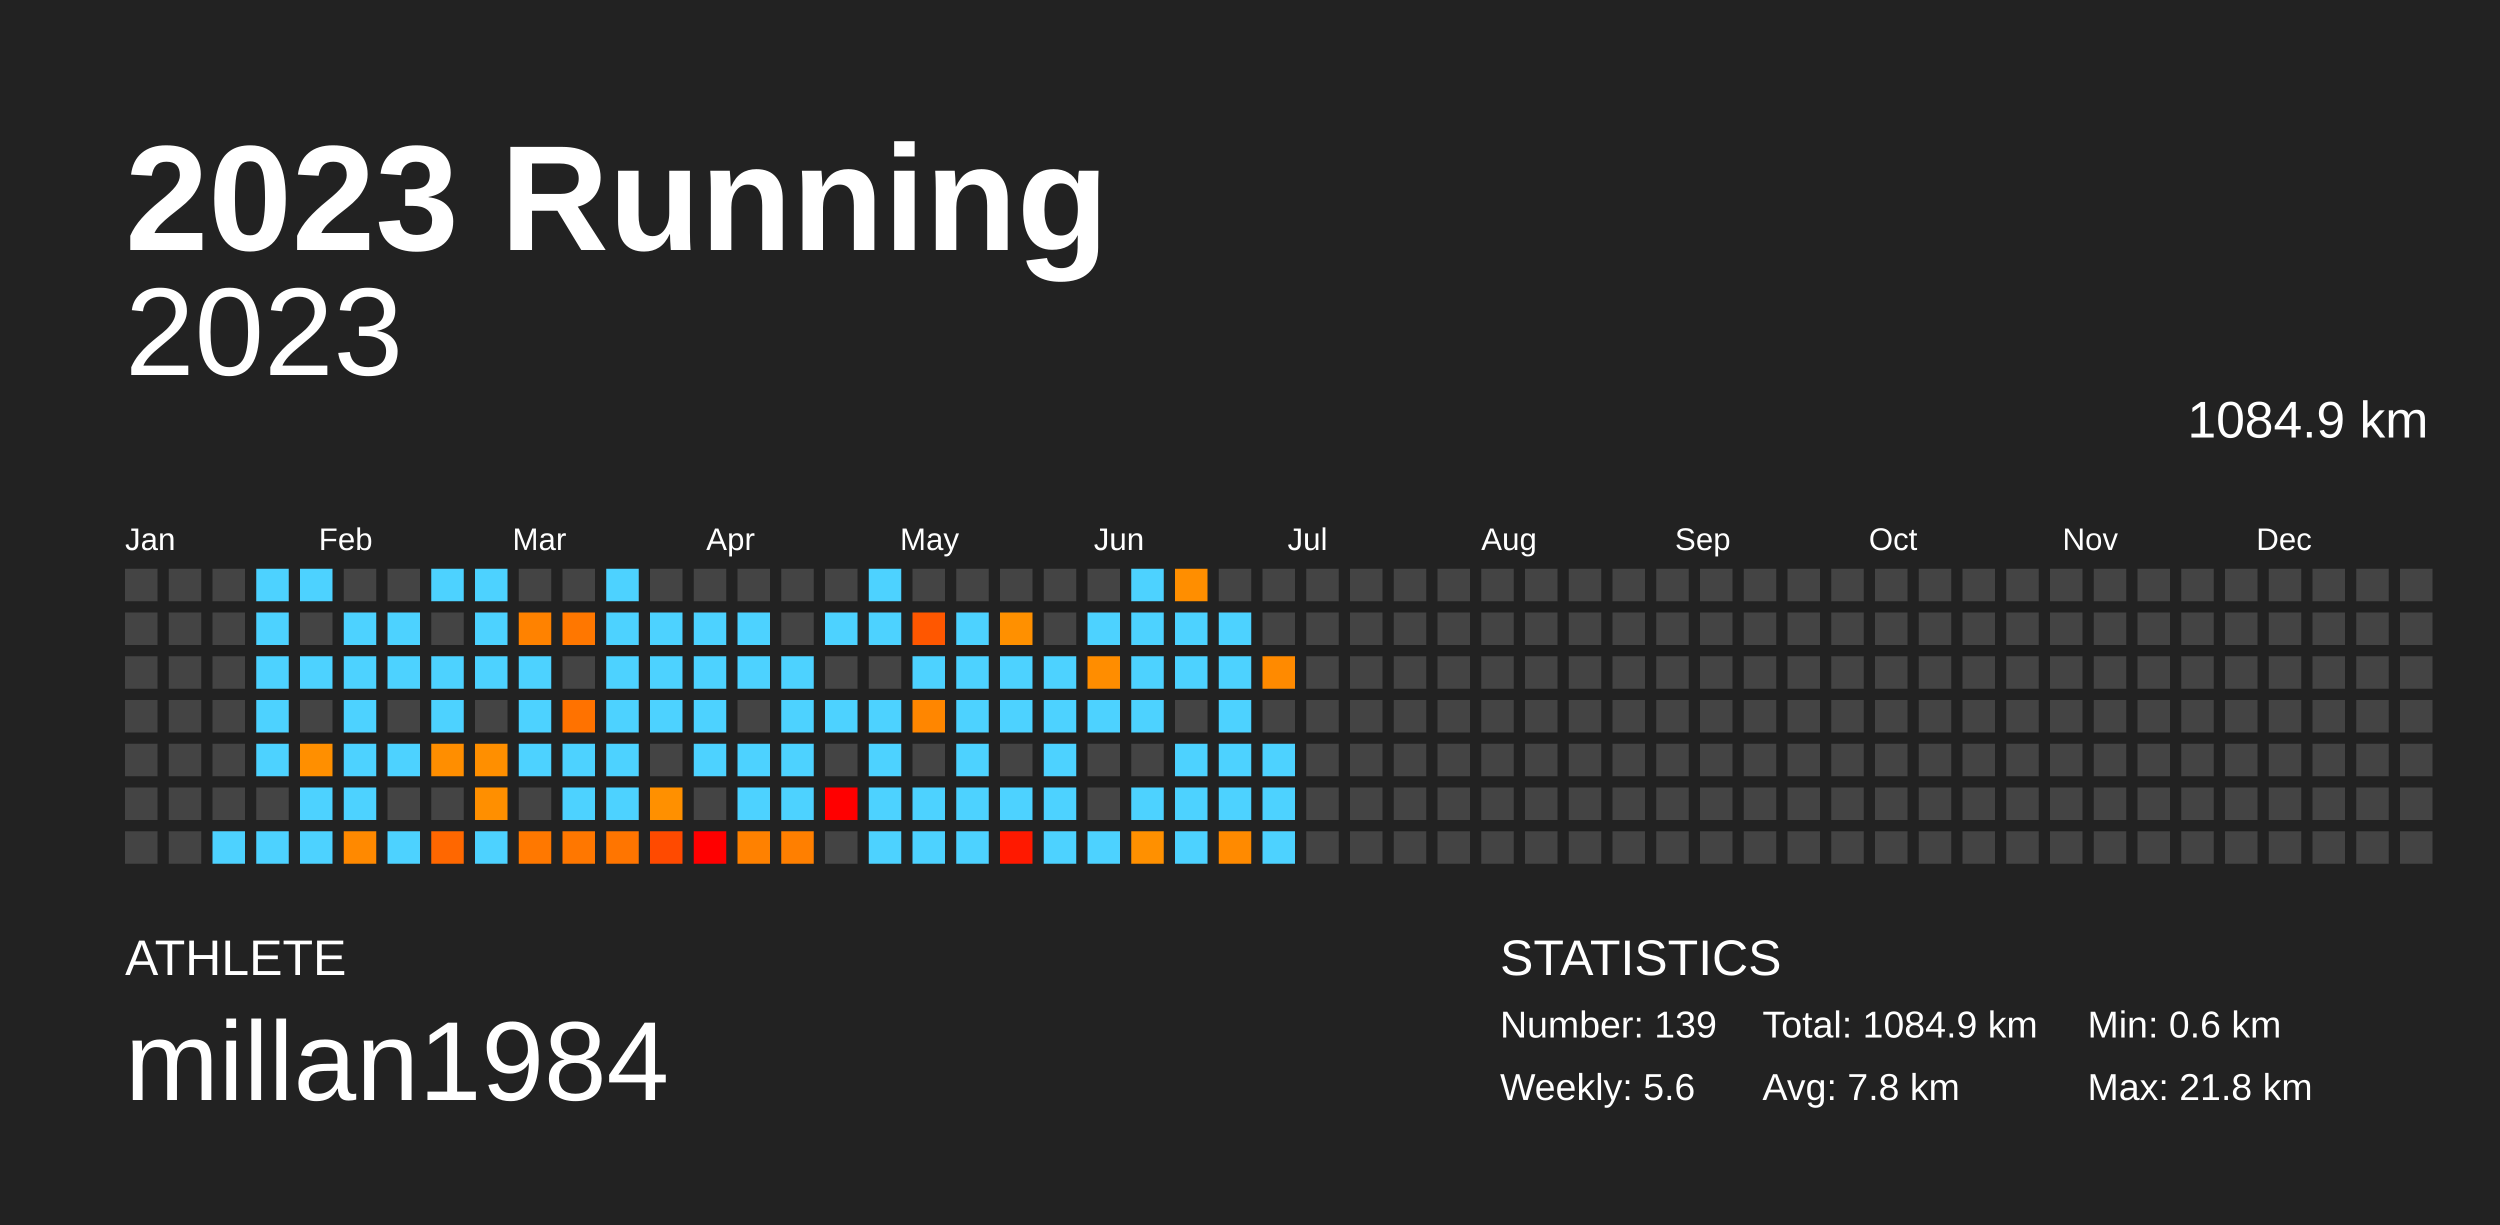
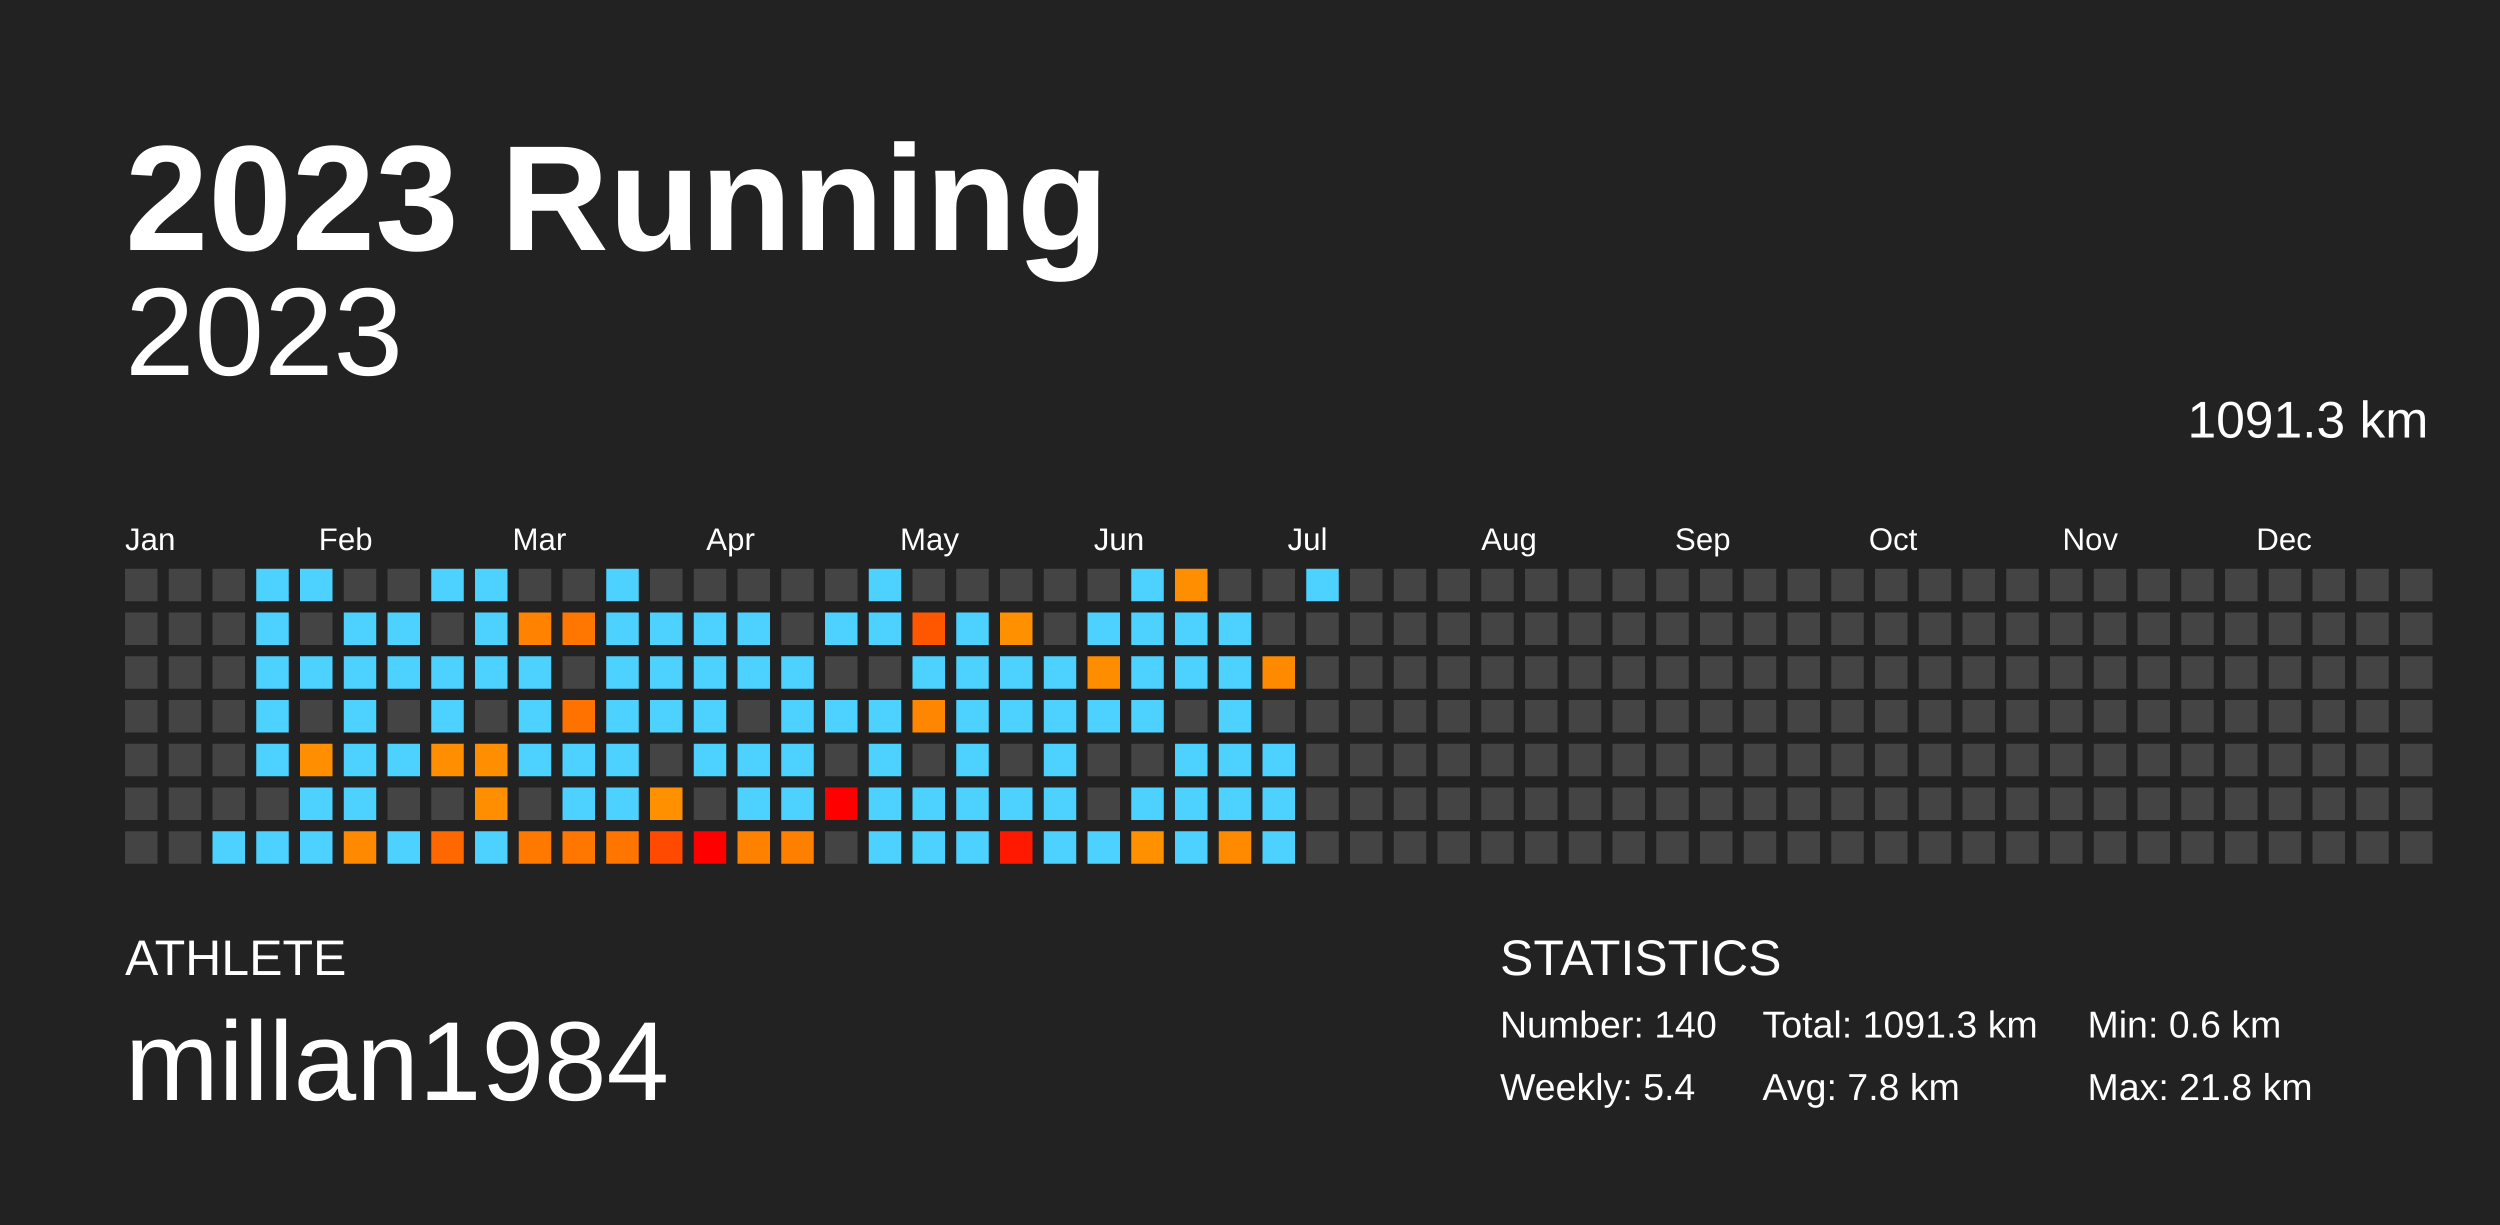
<svg xmlns="http://www.w3.org/2000/svg" baseProfile="full" height="98mm" version="1.1" viewBox="0,0,200,98" width="200mm">
  <defs />
  <rect fill="#222222" height="98" width="200" x="0" y="0" />
  <text fill="#FFFFFF" style="font-size:12px; font-family:Arial; font-weight:bold;" x="10" y="20">2023 Running</text>
  <text fill="#FFFFFF" style="font-size:4px; font-family:Arial" x="10" y="78">ATHLETE</text>
  <text fill="#FFFFFF" style="font-size:9px; font-family:Arial" x="10" y="88">millan1984</text>
  <text fill="#FFFFFF" style="font-size:4px; font-family:Arial" x="120" y="78">STATISTICS</text>
-   <text fill="#FFFFFF" style="font-size:3px; font-family:Arial" x="120" y="83">Number: 139</text>
-   <text fill="#FFFFFF" style="font-size:3px; font-family:Arial" x="120" y="88">Weekly: 5.6</text>
-   <text fill="#FFFFFF" style="font-size:3px; font-family:Arial" x="141" y="83">Total: 1084.9 km</text>
+   <text fill="#FFFFFF" style="font-size:3px; font-family:Arial" x="120" y="83">Number: 140</text>
+   <text fill="#FFFFFF" style="font-size:3px; font-family:Arial" x="120" y="88">Weekly: 5.4</text>
+   <text fill="#FFFFFF" style="font-size:3px; font-family:Arial" x="141" y="83">Total: 1091.3 km</text>
  <text fill="#FFFFFF" style="font-size:3px; font-family:Arial" x="141" y="88">Avg: 7.8 km</text>
  <text fill="#FFFFFF" style="font-size:3px; font-family:Arial" x="167" y="83">Min: 0.6 km</text>
  <text fill="#FFFFFF" style="font-size:3px; font-family:Arial" x="167" y="88">Max: 21.8 km</text>
  <text alignment-baseline="hanging" fill="#FFFFFF" style="font-size:10.0px; font-family:Arial;" x="10" y="30">2023</text>
-   <text alignment-baseline="hanging" fill="#FFFFFF" style="font-size:4.125px; font-family:Arial;" x="175" y="35">1084.9 km</text>
+   <text alignment-baseline="hanging" fill="#FFFFFF" style="font-size:4.125px; font-family:Arial;" x="175" y="35">1091.3 km</text>
  <text fill="#FFFFFF" style="font-size:2.5px; font-family:Arial" x="10.0" y="44">Jan</text>
  <text fill="#FFFFFF" style="font-size:2.5px; font-family:Arial" x="25.5" y="44">Feb</text>
  <text fill="#FFFFFF" style="font-size:2.5px; font-family:Arial" x="41.0" y="44">Mar</text>
  <text fill="#FFFFFF" style="font-size:2.5px; font-family:Arial" x="56.5" y="44">Apr</text>
  <text fill="#FFFFFF" style="font-size:2.5px; font-family:Arial" x="72.0" y="44">May</text>
  <text fill="#FFFFFF" style="font-size:2.5px; font-family:Arial" x="87.5" y="44">Jun</text>
  <text fill="#FFFFFF" style="font-size:2.5px; font-family:Arial" x="103.0" y="44">Jul</text>
  <text fill="#FFFFFF" style="font-size:2.5px; font-family:Arial" x="118.5" y="44">Aug</text>
  <text fill="#FFFFFF" style="font-size:2.5px; font-family:Arial" x="134.0" y="44">Sep</text>
  <text fill="#FFFFFF" style="font-size:2.5px; font-family:Arial" x="149.5" y="44">Oct</text>
  <text fill="#FFFFFF" style="font-size:2.5px; font-family:Arial" x="165.0" y="44">Nov</text>
  <text fill="#FFFFFF" style="font-size:2.5px; font-family:Arial" x="180.5" y="44">Dec</text>
  <rect fill="#444444" height="2.6" width="2.6" x="10.0" y="45.5" />
  <rect fill="#444444" height="2.6" width="2.6" x="10.0" y="49.0" />
  <rect fill="#444444" height="2.6" width="2.6" x="10.0" y="52.5" />
  <rect fill="#444444" height="2.6" width="2.6" x="10.0" y="56.0" />
  <rect fill="#444444" height="2.6" width="2.6" x="10.0" y="59.5" />
  <rect fill="#444444" height="2.6" width="2.6" x="10.0" y="63.0" />
  <rect fill="#444444" height="2.6" width="2.6" x="10.0" y="66.5" />
  <rect fill="#444444" height="2.6" width="2.6" x="13.5" y="45.5" />
  <rect fill="#444444" height="2.6" width="2.6" x="13.5" y="49.0" />
  <rect fill="#444444" height="2.6" width="2.6" x="13.5" y="52.5" />
  <rect fill="#444444" height="2.6" width="2.6" x="13.5" y="56.0" />
  <rect fill="#444444" height="2.6" width="2.6" x="13.5" y="59.5" />
  <rect fill="#444444" height="2.6" width="2.6" x="13.5" y="63.0" />
  <rect fill="#444444" height="2.6" width="2.6" x="13.5" y="66.5" />
  <rect fill="#444444" height="2.6" width="2.6" x="17.0" y="45.5" />
  <rect fill="#444444" height="2.6" width="2.6" x="17.0" y="49.0" />
  <rect fill="#444444" height="2.6" width="2.6" x="17.0" y="52.5" />
  <rect fill="#444444" height="2.6" width="2.6" x="17.0" y="56.0" />
  <rect fill="#444444" height="2.6" width="2.6" x="17.0" y="59.5" />
  <rect fill="#444444" height="2.6" width="2.6" x="17.0" y="63.0" />
  <rect fill="#4dd2ff" height="2.6" width="2.6" x="17.0" y="66.5" />
  <rect fill="#4dd2ff" height="2.6" width="2.6" x="20.5" y="45.5" />
  <rect fill="#4dd2ff" height="2.6" width="2.6" x="20.5" y="49.0" />
  <rect fill="#4dd2ff" height="2.6" width="2.6" x="20.5" y="52.5" />
  <rect fill="#4dd2ff" height="2.6" width="2.6" x="20.5" y="56.0" />
  <rect fill="#4dd2ff" height="2.6" width="2.6" x="20.5" y="59.5" />
  <rect fill="#444444" height="2.6" width="2.6" x="20.5" y="63.0" />
  <rect fill="#4dd2ff" height="2.6" width="2.6" x="20.5" y="66.5" />
  <rect fill="#4dd2ff" height="2.6" width="2.6" x="24.0" y="45.5" />
  <rect fill="#444444" height="2.6" width="2.6" x="24.0" y="49.0" />
  <rect fill="#4dd2ff" height="2.6" width="2.6" x="24.0" y="52.5" />
  <rect fill="#444444" height="2.6" width="2.6" x="24.0" y="56.0" />
  <rect fill="#ff8f00" height="2.6" width="2.6" x="24.0" y="59.5" />
  <rect fill="#4dd2ff" height="2.6" width="2.6" x="24.0" y="63.0" />
  <rect fill="#4dd2ff" height="2.6" width="2.6" x="24.0" y="66.5" />
  <rect fill="#444444" height="2.6" width="2.6" x="27.5" y="45.5" />
  <rect fill="#4dd2ff" height="2.6" width="2.6" x="27.5" y="49.0" />
  <rect fill="#4dd2ff" height="2.6" width="2.6" x="27.5" y="52.5" />
  <rect fill="#4dd2ff" height="2.6" width="2.6" x="27.5" y="56.0" />
  <rect fill="#4dd2ff" height="2.6" width="2.6" x="27.5" y="59.5" />
  <rect fill="#4dd2ff" height="2.6" width="2.6" x="27.5" y="63.0" />
  <rect fill="#ff8900" height="2.6" width="2.6" x="27.5" y="66.5" />
  <rect fill="#444444" height="2.6" width="2.6" x="31.0" y="45.5" />
  <rect fill="#4dd2ff" height="2.6" width="2.6" x="31.0" y="49.0" />
  <rect fill="#4dd2ff" height="2.6" width="2.6" x="31.0" y="52.5" />
  <rect fill="#444444" height="2.6" width="2.6" x="31.0" y="56.0" />
  <rect fill="#4dd2ff" height="2.6" width="2.6" x="31.0" y="59.5" />
  <rect fill="#444444" height="2.6" width="2.6" x="31.0" y="63.0" />
  <rect fill="#4dd2ff" height="2.6" width="2.6" x="31.0" y="66.5" />
  <rect fill="#4dd2ff" height="2.6" width="2.6" x="34.5" y="45.5" />
  <rect fill="#444444" height="2.6" width="2.6" x="34.5" y="49.0" />
  <rect fill="#4dd2ff" height="2.6" width="2.6" x="34.5" y="52.5" />
  <rect fill="#4dd2ff" height="2.6" width="2.6" x="34.5" y="56.0" />
  <rect fill="#ff8e00" height="2.6" width="2.6" x="34.5" y="59.5" />
  <rect fill="#444444" height="2.6" width="2.6" x="34.5" y="63.0" />
  <rect fill="#ff6700" height="2.6" width="2.6" x="34.5" y="66.5" />
  <rect fill="#4dd2ff" height="2.6" width="2.6" x="38.0" y="45.5" />
  <rect fill="#4dd2ff" height="2.6" width="2.6" x="38.0" y="49.0" />
  <rect fill="#4dd2ff" height="2.6" width="2.6" x="38.0" y="52.5" />
  <rect fill="#444444" height="2.6" width="2.6" x="38.0" y="56.0" />
  <rect fill="#ff8f00" height="2.6" width="2.6" x="38.0" y="59.5" />
  <rect fill="#ff8f00" height="2.6" width="2.6" x="38.0" y="63.0" />
  <rect fill="#4dd2ff" height="2.6" width="2.6" x="38.0" y="66.5" />
  <rect fill="#444444" height="2.6" width="2.6" x="41.5" y="45.5" />
  <rect fill="#ff8200" height="2.6" width="2.6" x="41.5" y="49.0" />
  <rect fill="#4dd2ff" height="2.6" width="2.6" x="41.5" y="52.5" />
  <rect fill="#4dd2ff" height="2.6" width="2.6" x="41.5" y="56.0" />
  <rect fill="#4dd2ff" height="2.6" width="2.6" x="41.5" y="59.5" />
  <rect fill="#444444" height="2.6" width="2.6" x="41.5" y="63.0" />
  <rect fill="#ff7800" height="2.6" width="2.6" x="41.5" y="66.5" />
  <rect fill="#444444" height="2.6" width="2.6" x="45.0" y="45.5" />
  <rect fill="#ff7700" height="2.6" width="2.6" x="45.0" y="49.0" />
  <rect fill="#444444" height="2.6" width="2.6" x="45.0" y="52.5" />
  <rect fill="#ff7200" height="2.6" width="2.6" x="45.0" y="56.0" />
  <rect fill="#4dd2ff" height="2.6" width="2.6" x="45.0" y="59.5" />
  <rect fill="#4dd2ff" height="2.6" width="2.6" x="45.0" y="63.0" />
  <rect fill="#ff7700" height="2.6" width="2.6" x="45.0" y="66.5" />
  <rect fill="#4dd2ff" height="2.6" width="2.6" x="48.5" y="45.5" />
  <rect fill="#4dd2ff" height="2.6" width="2.6" x="48.5" y="49.0" />
  <rect fill="#4dd2ff" height="2.6" width="2.6" x="48.5" y="52.5" />
  <rect fill="#4dd2ff" height="2.6" width="2.6" x="48.5" y="56.0" />
  <rect fill="#4dd2ff" height="2.6" width="2.6" x="48.5" y="59.5" />
  <rect fill="#4dd2ff" height="2.6" width="2.6" x="48.5" y="63.0" />
  <rect fill="#ff7500" height="2.6" width="2.6" x="48.5" y="66.5" />
  <rect fill="#444444" height="2.6" width="2.6" x="52.0" y="45.5" />
  <rect fill="#4dd2ff" height="2.6" width="2.6" x="52.0" y="49.0" />
  <rect fill="#4dd2ff" height="2.6" width="2.6" x="52.0" y="52.5" />
  <rect fill="#4dd2ff" height="2.6" width="2.6" x="52.0" y="56.0" />
  <rect fill="#444444" height="2.6" width="2.6" x="52.0" y="59.5" />
  <rect fill="#ff9000" height="2.6" width="2.6" x="52.0" y="63.0" />
  <rect fill="#ff4a00" height="2.6" width="2.6" x="52.0" y="66.5" />
  <rect fill="#444444" height="2.6" width="2.6" x="55.5" y="45.5" />
  <rect fill="#4dd2ff" height="2.6" width="2.6" x="55.5" y="49.0" />
  <rect fill="#4dd2ff" height="2.6" width="2.6" x="55.5" y="52.5" />
  <rect fill="#4dd2ff" height="2.6" width="2.6" x="55.5" y="56.0" />
  <rect fill="#4dd2ff" height="2.6" width="2.6" x="55.5" y="59.5" />
  <rect fill="#444444" height="2.6" width="2.6" x="55.5" y="63.0" />
  <rect fill="red" height="2.6" width="2.6" x="55.5" y="66.5" />
  <rect fill="#444444" height="2.6" width="2.6" x="59.0" y="45.5" />
  <rect fill="#4dd2ff" height="2.6" width="2.6" x="59.0" y="49.0" />
  <rect fill="#4dd2ff" height="2.6" width="2.6" x="59.0" y="52.5" />
  <rect fill="#444444" height="2.6" width="2.6" x="59.0" y="56.0" />
  <rect fill="#4dd2ff" height="2.6" width="2.6" x="59.0" y="59.5" />
  <rect fill="#4dd2ff" height="2.6" width="2.6" x="59.0" y="63.0" />
  <rect fill="#ff8100" height="2.6" width="2.6" x="59.0" y="66.5" />
  <rect fill="#444444" height="2.6" width="2.6" x="62.5" y="45.5" />
  <rect fill="#444444" height="2.6" width="2.6" x="62.5" y="49.0" />
  <rect fill="#4dd2ff" height="2.6" width="2.6" x="62.5" y="52.5" />
  <rect fill="#4dd2ff" height="2.6" width="2.6" x="62.5" y="56.0" />
  <rect fill="#4dd2ff" height="2.6" width="2.6" x="62.5" y="59.5" />
  <rect fill="#4dd2ff" height="2.6" width="2.6" x="62.5" y="63.0" />
  <rect fill="#ff7f00" height="2.6" width="2.6" x="62.5" y="66.5" />
  <rect fill="#444444" height="2.6" width="2.6" x="66.0" y="45.5" />
  <rect fill="#4dd2ff" height="2.6" width="2.6" x="66.0" y="49.0" />
  <rect fill="#444444" height="2.6" width="2.6" x="66.0" y="52.5" />
  <rect fill="#4dd2ff" height="2.6" width="2.6" x="66.0" y="56.0" />
  <rect fill="#444444" height="2.6" width="2.6" x="66.0" y="59.5" />
  <rect fill="red" height="2.6" width="2.6" x="66.0" y="63.0" />
  <rect fill="#444444" height="2.6" width="2.6" x="66.0" y="66.5" />
  <rect fill="#4dd2ff" height="2.6" width="2.6" x="69.5" y="45.5" />
  <rect fill="#4dd2ff" height="2.6" width="2.6" x="69.5" y="49.0" />
  <rect fill="#444444" height="2.6" width="2.6" x="69.5" y="52.5" />
  <rect fill="#4dd2ff" height="2.6" width="2.6" x="69.5" y="56.0" />
  <rect fill="#4dd2ff" height="2.6" width="2.6" x="69.5" y="59.5" />
  <rect fill="#4dd2ff" height="2.6" width="2.6" x="69.5" y="63.0" />
  <rect fill="#4dd2ff" height="2.6" width="2.6" x="69.5" y="66.5" />
  <rect fill="#444444" height="2.6" width="2.6" x="73.0" y="45.5" />
  <rect fill="#ff5700" height="2.6" width="2.6" x="73.0" y="49.0" />
  <rect fill="#4dd2ff" height="2.6" width="2.6" x="73.0" y="52.5" />
  <rect fill="#ff8600" height="2.6" width="2.6" x="73.0" y="56.0" />
  <rect fill="#444444" height="2.6" width="2.6" x="73.0" y="59.5" />
  <rect fill="#4dd2ff" height="2.6" width="2.6" x="73.0" y="63.0" />
  <rect fill="#4dd2ff" height="2.6" width="2.6" x="73.0" y="66.5" />
  <rect fill="#444444" height="2.6" width="2.6" x="76.5" y="45.5" />
  <rect fill="#4dd2ff" height="2.6" width="2.6" x="76.5" y="49.0" />
  <rect fill="#4dd2ff" height="2.6" width="2.6" x="76.5" y="52.5" />
  <rect fill="#4dd2ff" height="2.6" width="2.6" x="76.5" y="56.0" />
  <rect fill="#4dd2ff" height="2.6" width="2.6" x="76.5" y="59.5" />
  <rect fill="#4dd2ff" height="2.6" width="2.6" x="76.5" y="63.0" />
  <rect fill="#4dd2ff" height="2.6" width="2.6" x="76.5" y="66.5" />
  <rect fill="#444444" height="2.6" width="2.6" x="80.0" y="45.5" />
  <rect fill="#ff9000" height="2.6" width="2.6" x="80.0" y="49.0" />
  <rect fill="#4dd2ff" height="2.6" width="2.6" x="80.0" y="52.5" />
  <rect fill="#4dd2ff" height="2.6" width="2.6" x="80.0" y="56.0" />
  <rect fill="#444444" height="2.6" width="2.6" x="80.0" y="59.5" />
  <rect fill="#4dd2ff" height="2.6" width="2.6" x="80.0" y="63.0" />
  <rect fill="#ff1900" height="2.6" width="2.6" x="80.0" y="66.5" />
  <rect fill="#444444" height="2.6" width="2.6" x="83.5" y="45.5" />
  <rect fill="#444444" height="2.6" width="2.6" x="83.5" y="49.0" />
  <rect fill="#4dd2ff" height="2.6" width="2.6" x="83.5" y="52.5" />
  <rect fill="#4dd2ff" height="2.6" width="2.6" x="83.5" y="56.0" />
  <rect fill="#4dd2ff" height="2.6" width="2.6" x="83.5" y="59.5" />
  <rect fill="#4dd2ff" height="2.6" width="2.6" x="83.5" y="63.0" />
  <rect fill="#4dd2ff" height="2.6" width="2.6" x="83.5" y="66.5" />
  <rect fill="#444444" height="2.6" width="2.6" x="87.0" y="45.5" />
  <rect fill="#4dd2ff" height="2.6" width="2.6" x="87.0" y="49.0" />
  <rect fill="#ff8d00" height="2.6" width="2.6" x="87.0" y="52.5" />
  <rect fill="#4dd2ff" height="2.6" width="2.6" x="87.0" y="56.0" />
  <rect fill="#444444" height="2.6" width="2.6" x="87.0" y="59.5" />
  <rect fill="#444444" height="2.6" width="2.6" x="87.0" y="63.0" />
  <rect fill="#4dd2ff" height="2.6" width="2.6" x="87.0" y="66.5" />
  <rect fill="#4dd2ff" height="2.6" width="2.6" x="90.5" y="45.5" />
  <rect fill="#4dd2ff" height="2.6" width="2.6" x="90.5" y="49.0" />
  <rect fill="#4dd2ff" height="2.6" width="2.6" x="90.5" y="52.5" />
  <rect fill="#4dd2ff" height="2.6" width="2.6" x="90.5" y="56.0" />
  <rect fill="#444444" height="2.6" width="2.6" x="90.5" y="59.5" />
  <rect fill="#4dd2ff" height="2.6" width="2.6" x="90.5" y="63.0" />
  <rect fill="#ff9000" height="2.6" width="2.6" x="90.5" y="66.5" />
  <rect fill="#ff8e00" height="2.6" width="2.6" x="94.0" y="45.5" />
  <rect fill="#4dd2ff" height="2.6" width="2.6" x="94.0" y="49.0" />
  <rect fill="#4dd2ff" height="2.6" width="2.6" x="94.0" y="52.5" />
  <rect fill="#444444" height="2.6" width="2.6" x="94.0" y="56.0" />
  <rect fill="#4dd2ff" height="2.6" width="2.6" x="94.0" y="59.5" />
  <rect fill="#4dd2ff" height="2.6" width="2.6" x="94.0" y="63.0" />
  <rect fill="#4dd2ff" height="2.6" width="2.6" x="94.0" y="66.5" />
  <rect fill="#444444" height="2.6" width="2.6" x="97.5" y="45.5" />
  <rect fill="#4dd2ff" height="2.6" width="2.6" x="97.5" y="49.0" />
  <rect fill="#4dd2ff" height="2.6" width="2.6" x="97.5" y="52.5" />
  <rect fill="#4dd2ff" height="2.6" width="2.6" x="97.5" y="56.0" />
  <rect fill="#4dd2ff" height="2.6" width="2.6" x="97.5" y="59.5" />
  <rect fill="#4dd2ff" height="2.6" width="2.6" x="97.5" y="63.0" />
  <rect fill="#ff8a00" height="2.6" width="2.6" x="97.5" y="66.5" />
  <rect fill="#444444" height="2.6" width="2.6" x="101.0" y="45.5" />
  <rect fill="#444444" height="2.6" width="2.6" x="101.0" y="49.0" />
  <rect fill="#ff8a00" height="2.6" width="2.6" x="101.0" y="52.5" />
  <rect fill="#444444" height="2.6" width="2.6" x="101.0" y="56.0" />
  <rect fill="#4dd2ff" height="2.6" width="2.6" x="101.0" y="59.5" />
  <rect fill="#4dd2ff" height="2.6" width="2.6" x="101.0" y="63.0" />
  <rect fill="#4dd2ff" height="2.6" width="2.6" x="101.0" y="66.5" />
-   <rect fill="#444444" height="2.6" width="2.6" x="104.5" y="45.5" />
+   <rect fill="#4dd2ff" height="2.6" width="2.6" x="104.5" y="45.5" />
  <rect fill="#444444" height="2.6" width="2.6" x="104.5" y="49.0" />
  <rect fill="#444444" height="2.6" width="2.6" x="104.5" y="52.5" />
  <rect fill="#444444" height="2.6" width="2.6" x="104.5" y="56.0" />
  <rect fill="#444444" height="2.6" width="2.6" x="104.5" y="59.5" />
  <rect fill="#444444" height="2.6" width="2.6" x="104.5" y="63.0" />
  <rect fill="#444444" height="2.6" width="2.6" x="104.5" y="66.5" />
  <rect fill="#444444" height="2.6" width="2.6" x="108.0" y="45.5" />
  <rect fill="#444444" height="2.6" width="2.6" x="108.0" y="49.0" />
  <rect fill="#444444" height="2.6" width="2.6" x="108.0" y="52.5" />
  <rect fill="#444444" height="2.6" width="2.6" x="108.0" y="56.0" />
  <rect fill="#444444" height="2.6" width="2.6" x="108.0" y="59.5" />
  <rect fill="#444444" height="2.6" width="2.6" x="108.0" y="63.0" />
  <rect fill="#444444" height="2.6" width="2.6" x="108.0" y="66.5" />
  <rect fill="#444444" height="2.6" width="2.6" x="111.5" y="45.5" />
  <rect fill="#444444" height="2.6" width="2.6" x="111.5" y="49.0" />
  <rect fill="#444444" height="2.6" width="2.6" x="111.5" y="52.5" />
  <rect fill="#444444" height="2.6" width="2.6" x="111.5" y="56.0" />
  <rect fill="#444444" height="2.6" width="2.6" x="111.5" y="59.5" />
  <rect fill="#444444" height="2.6" width="2.6" x="111.5" y="63.0" />
  <rect fill="#444444" height="2.6" width="2.6" x="111.5" y="66.5" />
  <rect fill="#444444" height="2.6" width="2.6" x="115.0" y="45.5" />
  <rect fill="#444444" height="2.6" width="2.6" x="115.0" y="49.0" />
  <rect fill="#444444" height="2.6" width="2.6" x="115.0" y="52.5" />
  <rect fill="#444444" height="2.6" width="2.6" x="115.0" y="56.0" />
  <rect fill="#444444" height="2.6" width="2.6" x="115.0" y="59.5" />
  <rect fill="#444444" height="2.6" width="2.6" x="115.0" y="63.0" />
  <rect fill="#444444" height="2.6" width="2.6" x="115.0" y="66.5" />
  <rect fill="#444444" height="2.6" width="2.6" x="118.5" y="45.5" />
  <rect fill="#444444" height="2.6" width="2.6" x="118.5" y="49.0" />
  <rect fill="#444444" height="2.6" width="2.6" x="118.5" y="52.5" />
  <rect fill="#444444" height="2.6" width="2.6" x="118.5" y="56.0" />
  <rect fill="#444444" height="2.6" width="2.6" x="118.5" y="59.5" />
  <rect fill="#444444" height="2.6" width="2.6" x="118.5" y="63.0" />
  <rect fill="#444444" height="2.6" width="2.6" x="118.5" y="66.5" />
  <rect fill="#444444" height="2.6" width="2.6" x="122.0" y="45.5" />
  <rect fill="#444444" height="2.6" width="2.6" x="122.0" y="49.0" />
  <rect fill="#444444" height="2.6" width="2.6" x="122.0" y="52.5" />
  <rect fill="#444444" height="2.6" width="2.6" x="122.0" y="56.0" />
  <rect fill="#444444" height="2.6" width="2.6" x="122.0" y="59.5" />
  <rect fill="#444444" height="2.6" width="2.6" x="122.0" y="63.0" />
  <rect fill="#444444" height="2.6" width="2.6" x="122.0" y="66.5" />
  <rect fill="#444444" height="2.6" width="2.6" x="125.5" y="45.5" />
  <rect fill="#444444" height="2.6" width="2.6" x="125.5" y="49.0" />
  <rect fill="#444444" height="2.6" width="2.6" x="125.5" y="52.5" />
  <rect fill="#444444" height="2.6" width="2.6" x="125.5" y="56.0" />
  <rect fill="#444444" height="2.6" width="2.6" x="125.5" y="59.5" />
  <rect fill="#444444" height="2.6" width="2.6" x="125.5" y="63.0" />
  <rect fill="#444444" height="2.6" width="2.6" x="125.5" y="66.5" />
  <rect fill="#444444" height="2.6" width="2.6" x="129.0" y="45.5" />
  <rect fill="#444444" height="2.6" width="2.6" x="129.0" y="49.0" />
  <rect fill="#444444" height="2.6" width="2.6" x="129.0" y="52.5" />
  <rect fill="#444444" height="2.6" width="2.6" x="129.0" y="56.0" />
  <rect fill="#444444" height="2.6" width="2.6" x="129.0" y="59.5" />
  <rect fill="#444444" height="2.6" width="2.6" x="129.0" y="63.0" />
  <rect fill="#444444" height="2.6" width="2.6" x="129.0" y="66.5" />
  <rect fill="#444444" height="2.6" width="2.6" x="132.5" y="45.5" />
  <rect fill="#444444" height="2.6" width="2.6" x="132.5" y="49.0" />
  <rect fill="#444444" height="2.6" width="2.6" x="132.5" y="52.5" />
  <rect fill="#444444" height="2.6" width="2.6" x="132.5" y="56.0" />
  <rect fill="#444444" height="2.6" width="2.6" x="132.5" y="59.5" />
  <rect fill="#444444" height="2.6" width="2.6" x="132.5" y="63.0" />
  <rect fill="#444444" height="2.6" width="2.6" x="132.5" y="66.5" />
  <rect fill="#444444" height="2.6" width="2.6" x="136.0" y="45.5" />
  <rect fill="#444444" height="2.6" width="2.6" x="136.0" y="49.0" />
  <rect fill="#444444" height="2.6" width="2.6" x="136.0" y="52.5" />
  <rect fill="#444444" height="2.6" width="2.6" x="136.0" y="56.0" />
  <rect fill="#444444" height="2.6" width="2.6" x="136.0" y="59.5" />
  <rect fill="#444444" height="2.6" width="2.6" x="136.0" y="63.0" />
  <rect fill="#444444" height="2.6" width="2.6" x="136.0" y="66.5" />
  <rect fill="#444444" height="2.6" width="2.6" x="139.5" y="45.5" />
  <rect fill="#444444" height="2.6" width="2.6" x="139.5" y="49.0" />
  <rect fill="#444444" height="2.6" width="2.6" x="139.5" y="52.5" />
  <rect fill="#444444" height="2.6" width="2.6" x="139.5" y="56.0" />
  <rect fill="#444444" height="2.6" width="2.6" x="139.5" y="59.5" />
  <rect fill="#444444" height="2.6" width="2.6" x="139.5" y="63.0" />
  <rect fill="#444444" height="2.6" width="2.6" x="139.5" y="66.5" />
  <rect fill="#444444" height="2.6" width="2.6" x="143.0" y="45.5" />
  <rect fill="#444444" height="2.6" width="2.6" x="143.0" y="49.0" />
  <rect fill="#444444" height="2.6" width="2.6" x="143.0" y="52.5" />
  <rect fill="#444444" height="2.6" width="2.6" x="143.0" y="56.0" />
  <rect fill="#444444" height="2.6" width="2.6" x="143.0" y="59.5" />
  <rect fill="#444444" height="2.6" width="2.6" x="143.0" y="63.0" />
  <rect fill="#444444" height="2.6" width="2.6" x="143.0" y="66.5" />
  <rect fill="#444444" height="2.6" width="2.6" x="146.5" y="45.5" />
  <rect fill="#444444" height="2.6" width="2.6" x="146.5" y="49.0" />
  <rect fill="#444444" height="2.6" width="2.6" x="146.5" y="52.5" />
  <rect fill="#444444" height="2.6" width="2.6" x="146.5" y="56.0" />
  <rect fill="#444444" height="2.6" width="2.6" x="146.5" y="59.5" />
  <rect fill="#444444" height="2.6" width="2.6" x="146.5" y="63.0" />
  <rect fill="#444444" height="2.6" width="2.6" x="146.5" y="66.5" />
  <rect fill="#444444" height="2.6" width="2.6" x="150.0" y="45.5" />
  <rect fill="#444444" height="2.6" width="2.6" x="150.0" y="49.0" />
  <rect fill="#444444" height="2.6" width="2.6" x="150.0" y="52.5" />
  <rect fill="#444444" height="2.6" width="2.6" x="150.0" y="56.0" />
  <rect fill="#444444" height="2.6" width="2.6" x="150.0" y="59.5" />
  <rect fill="#444444" height="2.6" width="2.6" x="150.0" y="63.0" />
  <rect fill="#444444" height="2.6" width="2.6" x="150.0" y="66.5" />
  <rect fill="#444444" height="2.6" width="2.6" x="153.5" y="45.5" />
  <rect fill="#444444" height="2.6" width="2.6" x="153.5" y="49.0" />
  <rect fill="#444444" height="2.6" width="2.6" x="153.5" y="52.5" />
  <rect fill="#444444" height="2.6" width="2.6" x="153.5" y="56.0" />
  <rect fill="#444444" height="2.6" width="2.6" x="153.5" y="59.5" />
  <rect fill="#444444" height="2.6" width="2.6" x="153.5" y="63.0" />
  <rect fill="#444444" height="2.6" width="2.6" x="153.5" y="66.5" />
  <rect fill="#444444" height="2.6" width="2.6" x="157.0" y="45.5" />
  <rect fill="#444444" height="2.6" width="2.6" x="157.0" y="49.0" />
  <rect fill="#444444" height="2.6" width="2.6" x="157.0" y="52.5" />
  <rect fill="#444444" height="2.6" width="2.6" x="157.0" y="56.0" />
  <rect fill="#444444" height="2.6" width="2.6" x="157.0" y="59.5" />
  <rect fill="#444444" height="2.6" width="2.6" x="157.0" y="63.0" />
  <rect fill="#444444" height="2.6" width="2.6" x="157.0" y="66.5" />
  <rect fill="#444444" height="2.6" width="2.6" x="160.5" y="45.5" />
  <rect fill="#444444" height="2.6" width="2.6" x="160.5" y="49.0" />
  <rect fill="#444444" height="2.6" width="2.6" x="160.5" y="52.5" />
  <rect fill="#444444" height="2.6" width="2.6" x="160.5" y="56.0" />
  <rect fill="#444444" height="2.6" width="2.6" x="160.5" y="59.5" />
  <rect fill="#444444" height="2.6" width="2.6" x="160.5" y="63.0" />
  <rect fill="#444444" height="2.6" width="2.6" x="160.5" y="66.5" />
  <rect fill="#444444" height="2.6" width="2.6" x="164.0" y="45.5" />
  <rect fill="#444444" height="2.6" width="2.6" x="164.0" y="49.0" />
  <rect fill="#444444" height="2.6" width="2.6" x="164.0" y="52.5" />
  <rect fill="#444444" height="2.6" width="2.6" x="164.0" y="56.0" />
  <rect fill="#444444" height="2.6" width="2.6" x="164.0" y="59.5" />
  <rect fill="#444444" height="2.6" width="2.6" x="164.0" y="63.0" />
  <rect fill="#444444" height="2.6" width="2.6" x="164.0" y="66.5" />
  <rect fill="#444444" height="2.6" width="2.6" x="167.5" y="45.5" />
  <rect fill="#444444" height="2.6" width="2.6" x="167.5" y="49.0" />
  <rect fill="#444444" height="2.6" width="2.6" x="167.5" y="52.5" />
  <rect fill="#444444" height="2.6" width="2.6" x="167.5" y="56.0" />
  <rect fill="#444444" height="2.6" width="2.6" x="167.5" y="59.5" />
  <rect fill="#444444" height="2.6" width="2.6" x="167.5" y="63.0" />
  <rect fill="#444444" height="2.6" width="2.6" x="167.5" y="66.5" />
  <rect fill="#444444" height="2.6" width="2.6" x="171.0" y="45.5" />
  <rect fill="#444444" height="2.6" width="2.6" x="171.0" y="49.0" />
  <rect fill="#444444" height="2.6" width="2.6" x="171.0" y="52.5" />
  <rect fill="#444444" height="2.6" width="2.6" x="171.0" y="56.0" />
  <rect fill="#444444" height="2.6" width="2.6" x="171.0" y="59.5" />
  <rect fill="#444444" height="2.6" width="2.6" x="171.0" y="63.0" />
  <rect fill="#444444" height="2.6" width="2.6" x="171.0" y="66.5" />
  <rect fill="#444444" height="2.6" width="2.6" x="174.5" y="45.5" />
  <rect fill="#444444" height="2.6" width="2.6" x="174.5" y="49.0" />
  <rect fill="#444444" height="2.6" width="2.6" x="174.5" y="52.5" />
  <rect fill="#444444" height="2.6" width="2.6" x="174.5" y="56.0" />
  <rect fill="#444444" height="2.6" width="2.6" x="174.5" y="59.5" />
  <rect fill="#444444" height="2.6" width="2.6" x="174.5" y="63.0" />
  <rect fill="#444444" height="2.6" width="2.6" x="174.5" y="66.5" />
  <rect fill="#444444" height="2.6" width="2.6" x="178.0" y="45.5" />
  <rect fill="#444444" height="2.6" width="2.6" x="178.0" y="49.0" />
  <rect fill="#444444" height="2.6" width="2.6" x="178.0" y="52.5" />
  <rect fill="#444444" height="2.6" width="2.6" x="178.0" y="56.0" />
  <rect fill="#444444" height="2.6" width="2.6" x="178.0" y="59.5" />
  <rect fill="#444444" height="2.6" width="2.6" x="178.0" y="63.0" />
  <rect fill="#444444" height="2.6" width="2.6" x="178.0" y="66.5" />
  <rect fill="#444444" height="2.6" width="2.6" x="181.5" y="45.5" />
  <rect fill="#444444" height="2.6" width="2.6" x="181.5" y="49.0" />
  <rect fill="#444444" height="2.6" width="2.6" x="181.5" y="52.5" />
  <rect fill="#444444" height="2.6" width="2.6" x="181.5" y="56.0" />
  <rect fill="#444444" height="2.6" width="2.6" x="181.5" y="59.5" />
  <rect fill="#444444" height="2.6" width="2.6" x="181.5" y="63.0" />
  <rect fill="#444444" height="2.6" width="2.6" x="181.5" y="66.5" />
  <rect fill="#444444" height="2.6" width="2.6" x="185.0" y="45.5" />
  <rect fill="#444444" height="2.6" width="2.6" x="185.0" y="49.0" />
  <rect fill="#444444" height="2.6" width="2.6" x="185.0" y="52.5" />
  <rect fill="#444444" height="2.6" width="2.6" x="185.0" y="56.0" />
  <rect fill="#444444" height="2.6" width="2.6" x="185.0" y="59.5" />
  <rect fill="#444444" height="2.6" width="2.6" x="185.0" y="63.0" />
  <rect fill="#444444" height="2.6" width="2.6" x="185.0" y="66.5" />
  <rect fill="#444444" height="2.6" width="2.6" x="188.5" y="45.5" />
  <rect fill="#444444" height="2.6" width="2.6" x="188.5" y="49.0" />
  <rect fill="#444444" height="2.6" width="2.6" x="188.5" y="52.5" />
  <rect fill="#444444" height="2.6" width="2.6" x="188.5" y="56.0" />
  <rect fill="#444444" height="2.6" width="2.6" x="188.5" y="59.5" />
  <rect fill="#444444" height="2.6" width="2.6" x="188.5" y="63.0" />
  <rect fill="#444444" height="2.6" width="2.6" x="188.5" y="66.5" />
  <rect fill="#444444" height="2.6" width="2.6" x="192.0" y="45.5" />
  <rect fill="#444444" height="2.6" width="2.6" x="192.0" y="49.0" />
  <rect fill="#444444" height="2.6" width="2.6" x="192.0" y="52.5" />
  <rect fill="#444444" height="2.6" width="2.6" x="192.0" y="56.0" />
  <rect fill="#444444" height="2.6" width="2.6" x="192.0" y="59.5" />
  <rect fill="#444444" height="2.6" width="2.6" x="192.0" y="63.0" />
  <rect fill="#444444" height="2.6" width="2.6" x="192.0" y="66.5" />
</svg>
